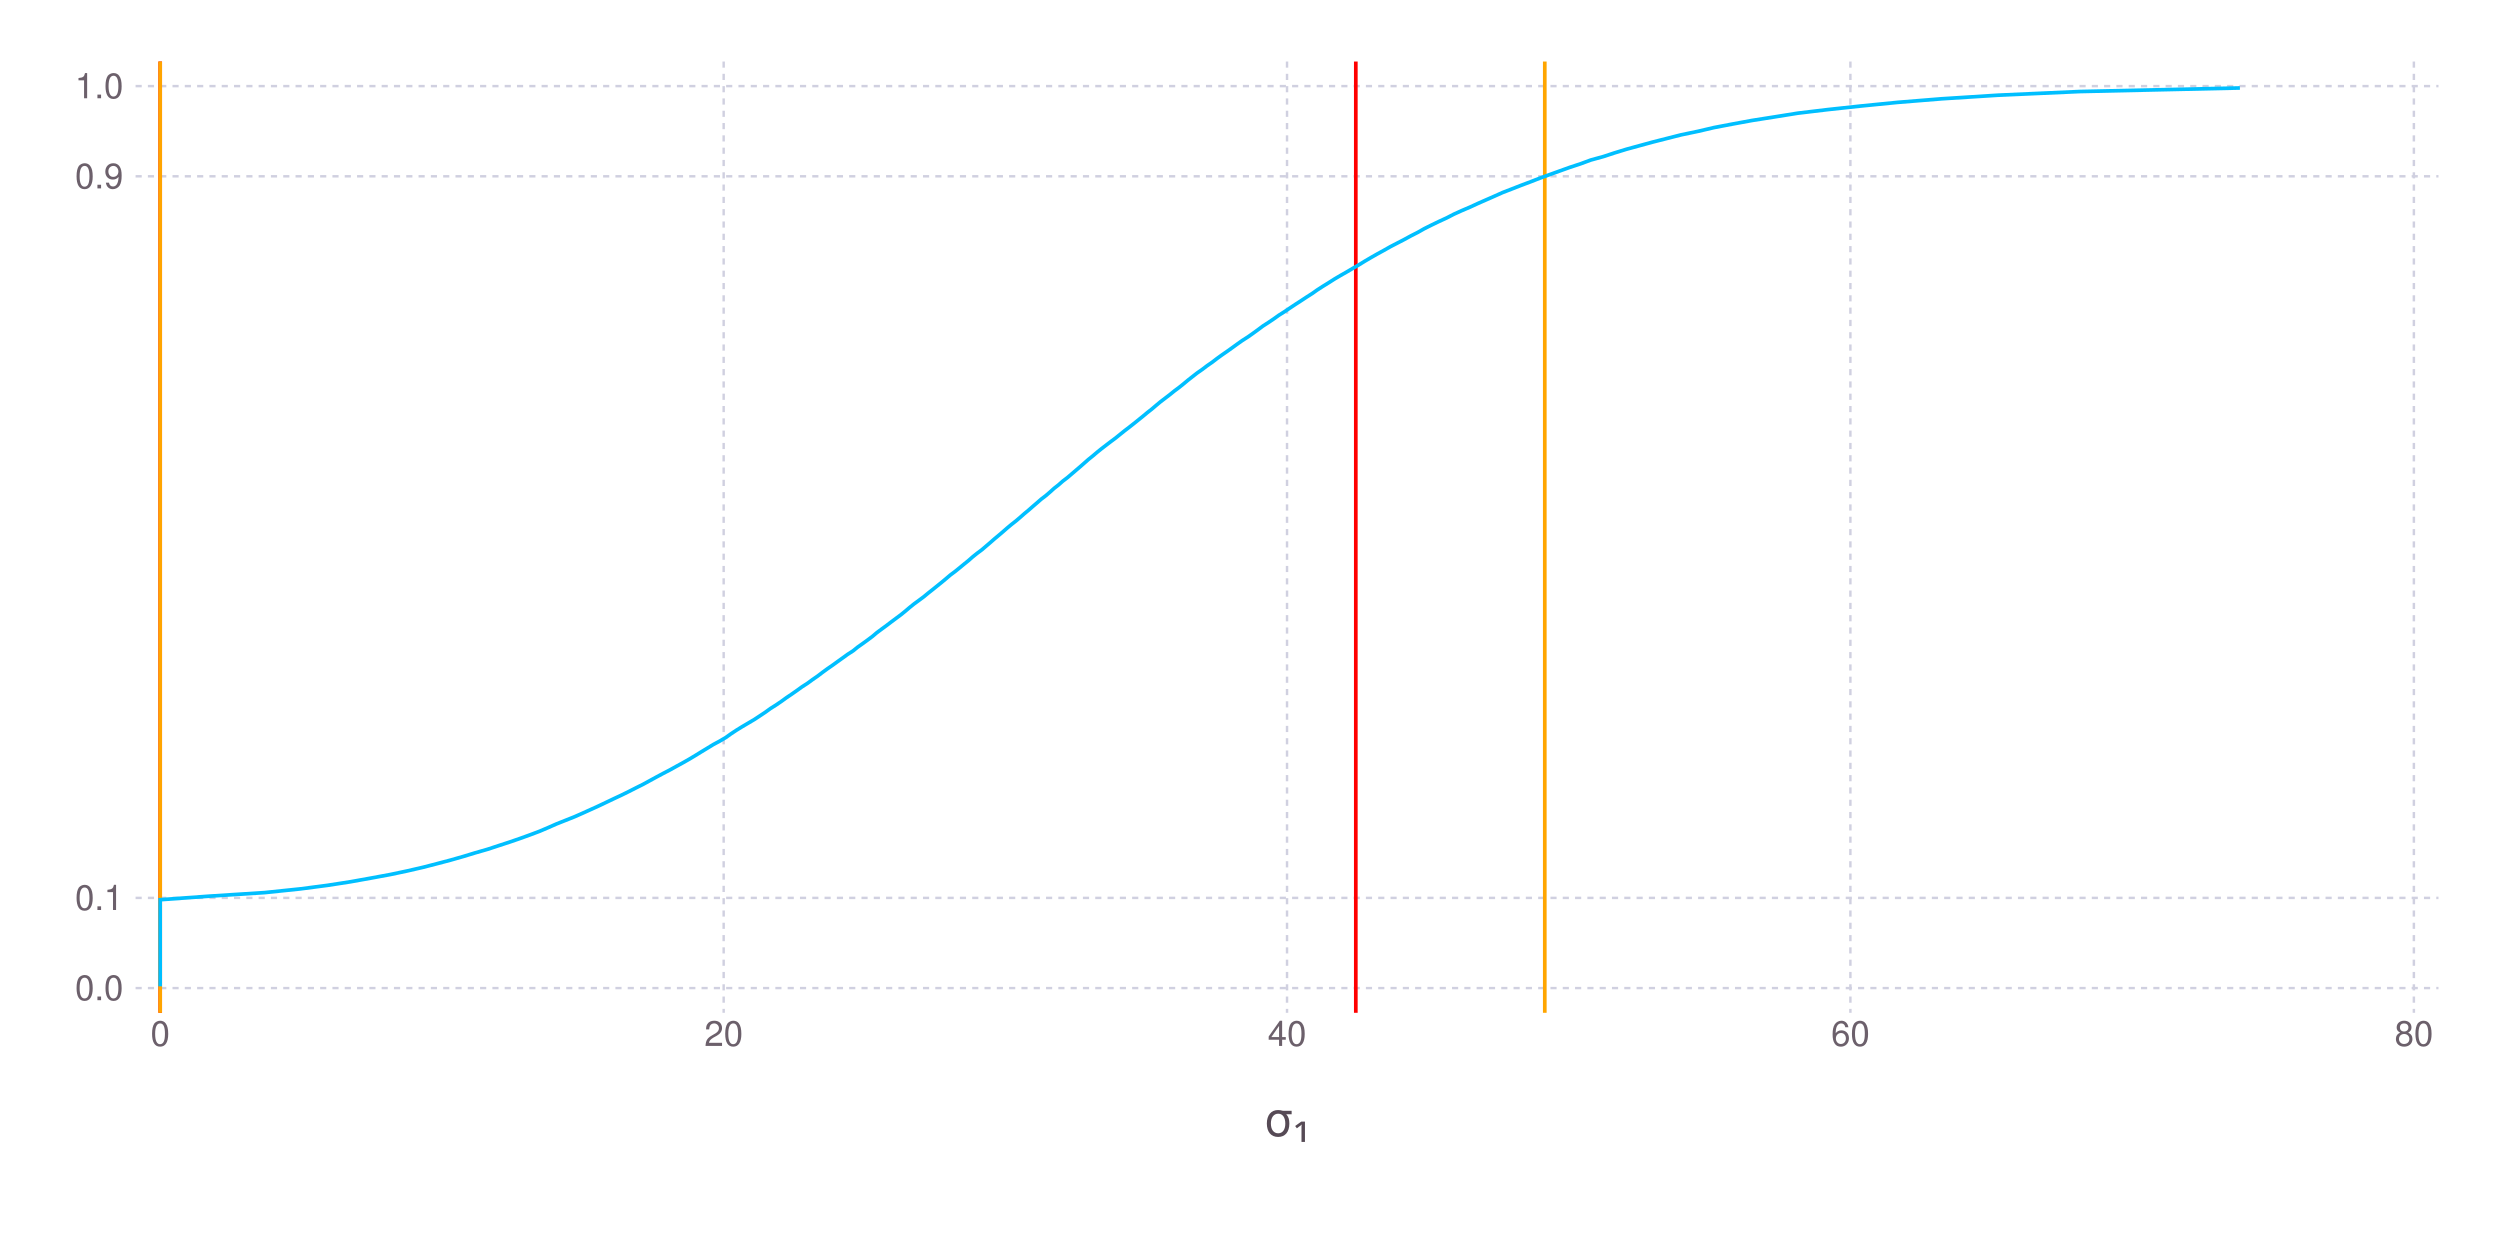
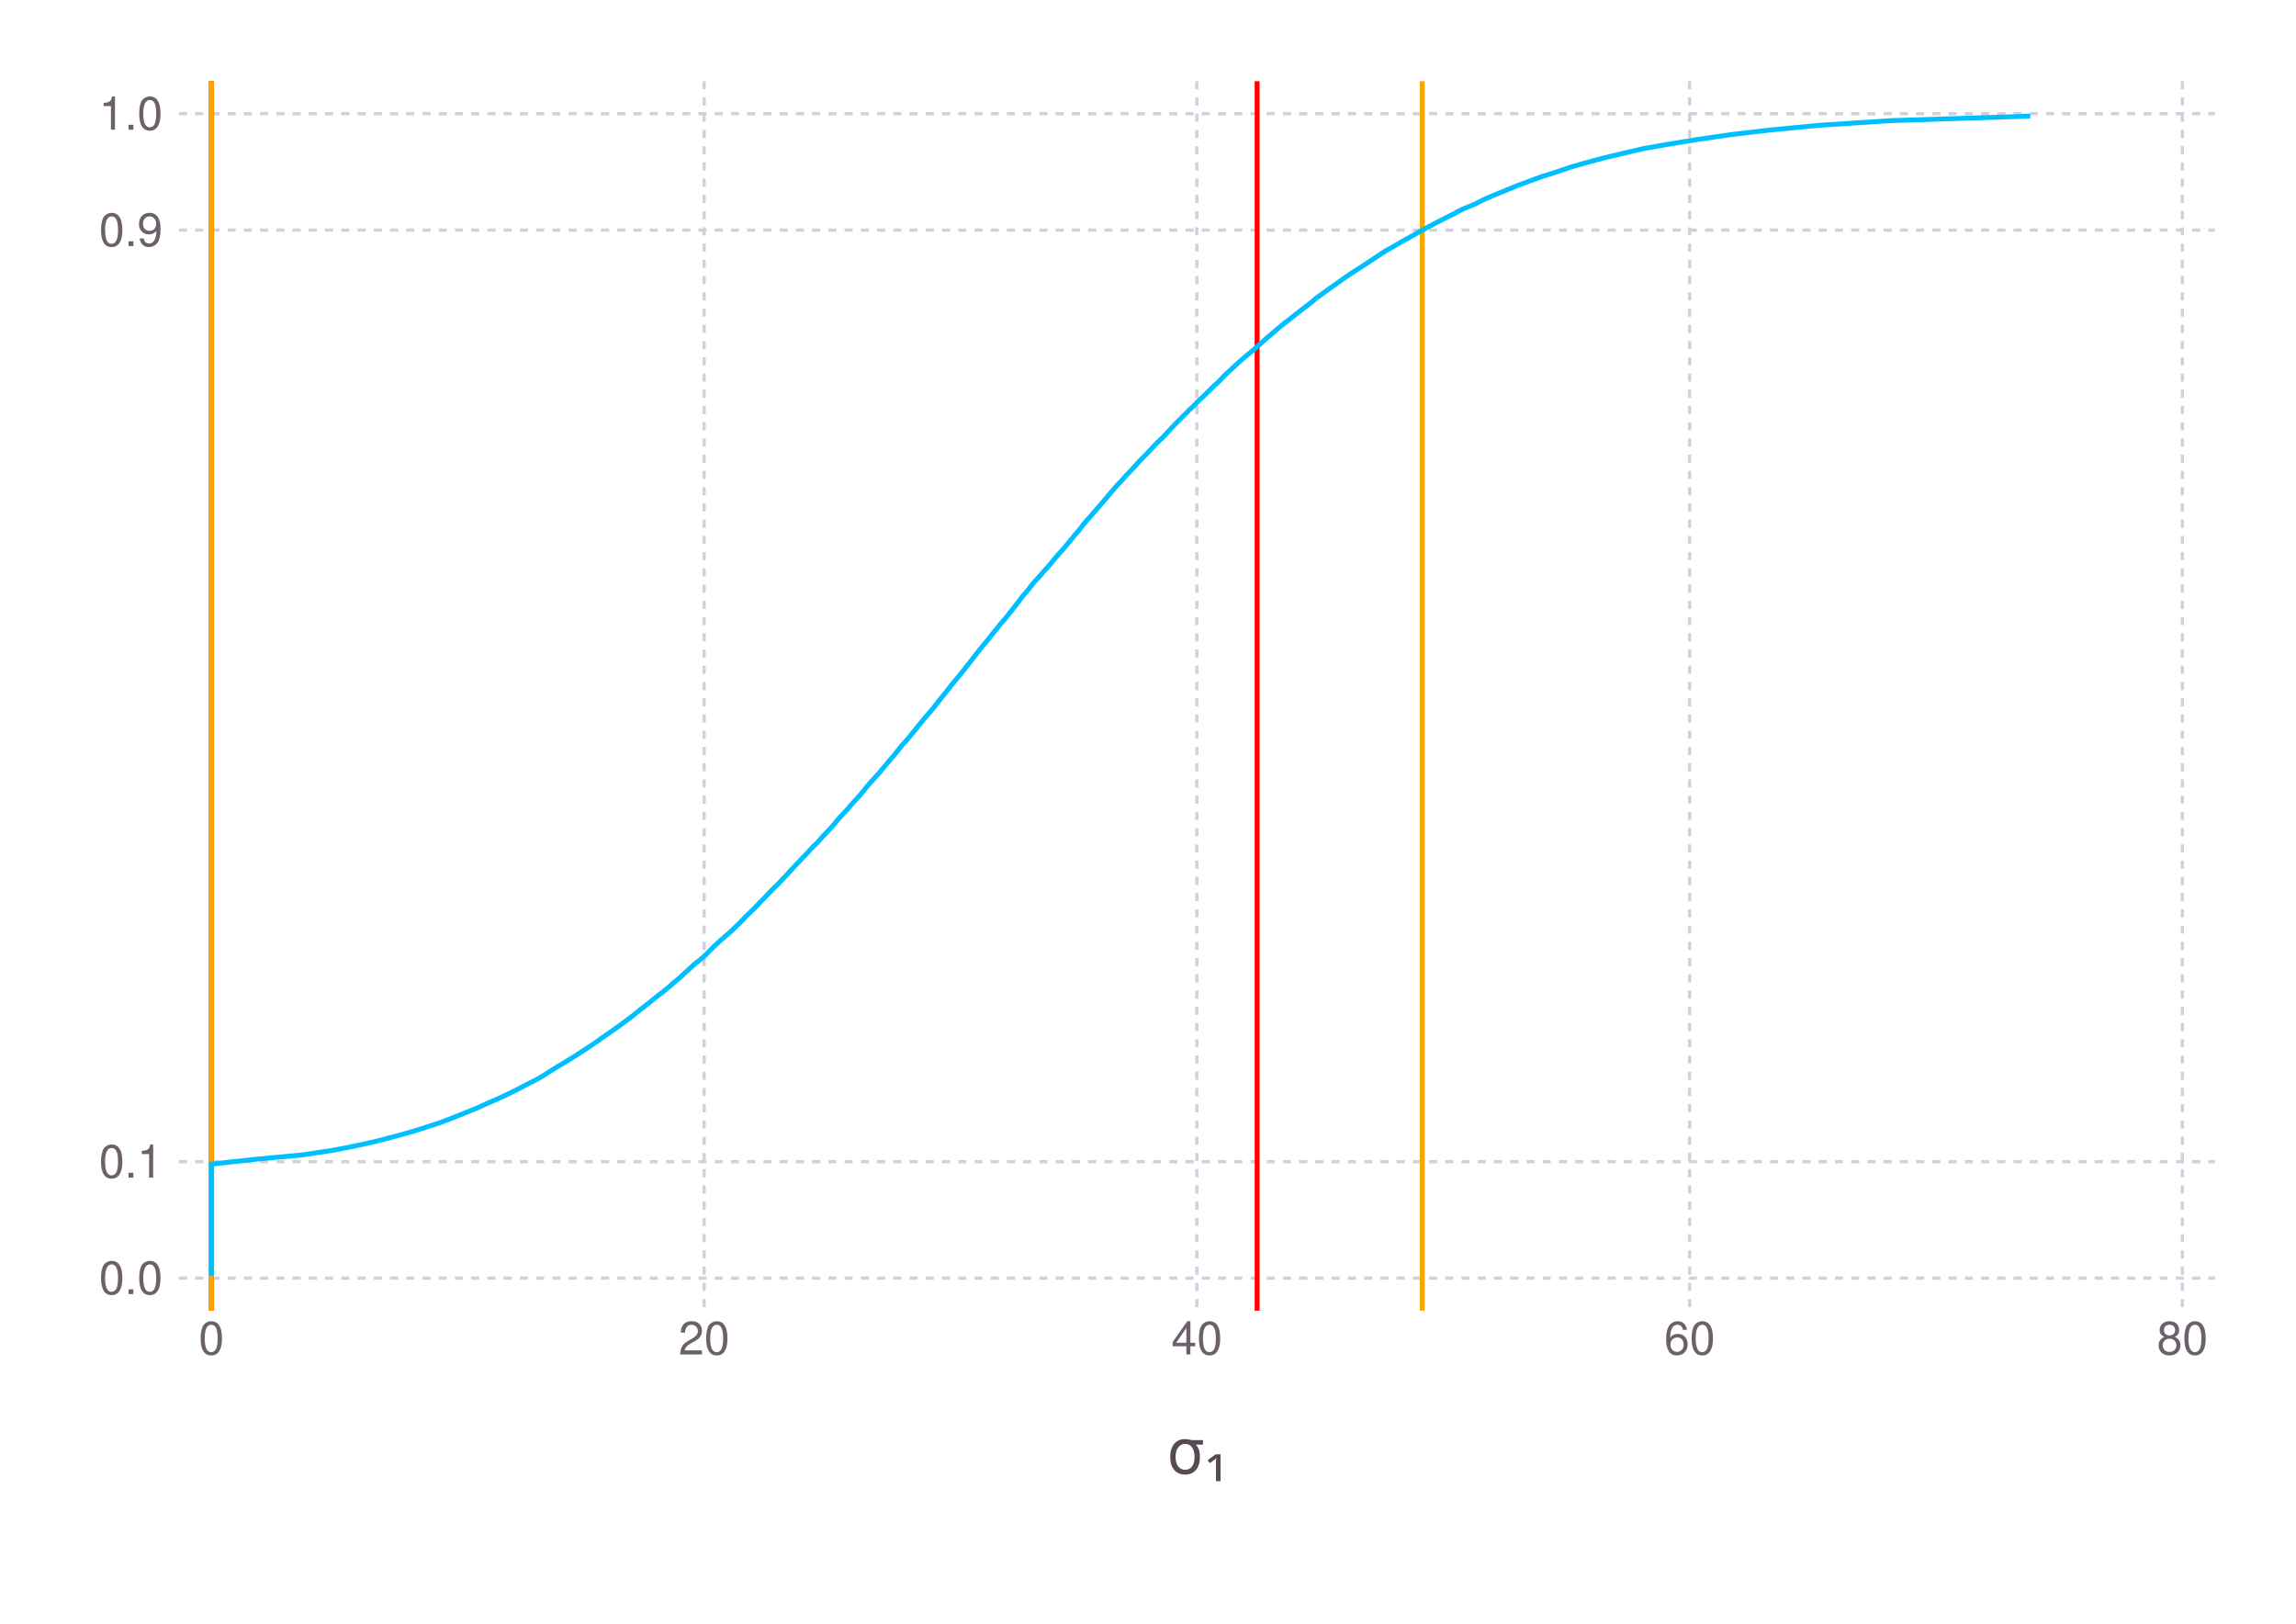
- <svg xmlns="http://www.w3.org/2000/svg" version="1.2" width="203.2mm" height="101.6mm" viewBox="0 0 203.2 101.6" stroke="none" fill="#000000" stroke-width="0.3" font-size="3.88">
-   <g class="plotroot xscalable yscalable" id="img-1a0b75ab-1">
-     <g font-size="3.88" font-family="'PT Sans','Helvetica Neue','Helvetica',sans-serif" fill="#564A55" stroke="#000000" stroke-opacity="0.000" id="img-1a0b75ab-2">
-       <g transform="translate(104.61,89.99)">
+ <svg xmlns="http://www.w3.org/2000/svg" version="1.2" width="141.42mm" height="100mm" viewBox="0 0 141.42 100" stroke="none" fill="#000000" stroke-width="0.3" font-size="3.88">
+   <g class="plotroot xscalable yscalable" id="img-a8089e62-1">
+     <g font-size="3.88" font-family="'PT Sans','Helvetica Neue','Helvetica',sans-serif" fill="#564A55" stroke="#000000" stroke-opacity="0.000" id="img-a8089e62-2">
+       <g transform="translate(73.72,88.39)">
        <g class="primitive">
          <text text-anchor="middle" dy="0.6em">σ₁</text>
        </g>
      </g>
    </g>
-     <g class="guide xlabels" font-size="2.82" font-family="'PT Sans Caption','Helvetica Neue','Helvetica',sans-serif" fill="#6C606B" id="img-1a0b75ab-3">
-       <g transform="translate(13.02,83.32)">
+     <g class="guide xlabels" font-size="2.82" font-family="'PT Sans Caption','Helvetica Neue','Helvetica',sans-serif" fill="#6C606B" id="img-a8089e62-3">
+       <g transform="translate(13.02,81.72)">
        <g class="primitive">
          <text text-anchor="middle" dy="0.6em">0</text>
        </g>
      </g>
-       <g transform="translate(58.82,83.32)">
+       <g transform="translate(43.37,81.72)">
        <g class="primitive">
          <text text-anchor="middle" dy="0.6em">20</text>
        </g>
      </g>
-       <g transform="translate(104.61,83.32)">
+       <g transform="translate(73.72,81.72)">
        <g class="primitive">
          <text text-anchor="middle" dy="0.6em">40</text>
        </g>
      </g>
-       <g transform="translate(150.4,83.32)">
+       <g transform="translate(104.07,81.72)">
        <g class="primitive">
          <text text-anchor="middle" dy="0.6em">60</text>
        </g>
      </g>
-       <g transform="translate(196.2,83.32)">
+       <g transform="translate(134.42,81.72)">
        <g class="primitive">
          <text text-anchor="middle" dy="0.6em">80</text>
        </g>
      </g>
    </g>
-     <g clip-path="url(#img-1a0b75ab-4)">
-       <g id="img-1a0b75ab-5">
-         <g pointer-events="visible" opacity="1" fill="#000000" fill-opacity="0.000" stroke="#000000" stroke-opacity="0.000" class="guide background" id="img-1a0b75ab-6">
-           <g transform="translate(104.61,43.66)">
-             <path d="M-93.59,-38.66 L 93.59 -38.66 93.59 38.66 -93.59 38.66 z" class="primitive" />
+     <g clip-path="url(#img-a8089e62-4)">
+       <g id="img-a8089e62-5">
+         <g pointer-events="visible" opacity="1" fill="#000000" fill-opacity="0.000" stroke="#000000" stroke-opacity="0.000" class="guide background" id="img-a8089e62-6">
+           <g transform="translate(73.72,42.86)">
+             <path d="M-62.7,-37.86 L 62.7 -37.86 62.7 37.86 -62.7 37.86 z" class="primitive" />
          </g>
        </g>
-         <g class="guide xgridlines yfixed" stroke-dasharray="0.5,0.5" stroke-width="0.2" stroke="#D0D0E0" id="img-1a0b75ab-7">
-           <g transform="translate(13.02,43.66)">
-             <path fill="none" d="M0,-38.66 L 0 38.66" class="primitive" />
+         <g class="guide xgridlines yfixed" stroke-dasharray="0.5,0.5" stroke-width="0.2" stroke="#D0D0E0" id="img-a8089e62-7">
+           <g transform="translate(13.02,42.86)">
+             <path fill="none" d="M0,-37.86 L 0 37.86" class="primitive" />
          </g>
-           <g transform="translate(58.82,43.66)">
-             <path fill="none" d="M0,-38.66 L 0 38.66" class="primitive" />
+           <g transform="translate(43.37,42.86)">
+             <path fill="none" d="M0,-37.86 L 0 37.86" class="primitive" />
          </g>
-           <g transform="translate(104.61,43.66)">
-             <path fill="none" d="M0,-38.66 L 0 38.66" class="primitive" />
+           <g transform="translate(73.72,42.86)">
+             <path fill="none" d="M0,-37.86 L 0 37.86" class="primitive" />
          </g>
-           <g transform="translate(150.4,43.66)">
-             <path fill="none" d="M0,-38.66 L 0 38.66" class="primitive" />
+           <g transform="translate(104.07,42.86)">
+             <path fill="none" d="M0,-37.86 L 0 37.86" class="primitive" />
          </g>
-           <g transform="translate(196.2,43.66)">
-             <path fill="none" d="M0,-38.66 L 0 38.66" class="primitive" />
+           <g transform="translate(134.42,42.86)">
+             <path fill="none" d="M0,-37.86 L 0 37.86" class="primitive" />
          </g>
        </g>
-         <g class="guide ygridlines xfixed" stroke-dasharray="0.5,0.5" stroke-width="0.2" stroke="#D0D0E0" id="img-1a0b75ab-8">
-           <g transform="translate(104.61,80.31)">
-             <path fill="none" d="M-93.59,0 L 93.59 0" class="primitive" />
+         <g class="guide ygridlines xfixed" stroke-dasharray="0.5,0.5" stroke-width="0.2" stroke="#D0D0E0" id="img-a8089e62-8">
+           <g transform="translate(73.72,78.71)">
+             <path fill="none" d="M-62.7,0 L 62.7 0" class="primitive" />
          </g>
-           <g transform="translate(104.61,72.98)">
-             <path fill="none" d="M-93.59,0 L 93.59 0" class="primitive" />
+           <g transform="translate(73.72,71.54)">
+             <path fill="none" d="M-62.7,0 L 62.7 0" class="primitive" />
          </g>
-           <g transform="translate(104.61,14.33)">
-             <path fill="none" d="M-93.59,0 L 93.59 0" class="primitive" />
+           <g transform="translate(73.72,14.17)">
+             <path fill="none" d="M-62.7,0 L 62.7 0" class="primitive" />
          </g>
-           <g transform="translate(104.61,7)">
-             <path fill="none" d="M-93.59,0 L 93.59 0" class="primitive" />
+           <g transform="translate(73.72,7)">
+             <path fill="none" d="M-62.7,0 L 62.7 0" class="primitive" />
          </g>
        </g>
-         <g class="plotpanel" id="img-1a0b75ab-9">
-           <g class="yfixed" id="img-1a0b75ab-10">
-             <g stroke-dasharray="none" stroke-width="0.3" stroke="#FF0000" id="img-1a0b75ab-11">
-               <g transform="translate(110.2,43.66)">
-                 <path fill="none" d="M0,-38.66 L 0 38.66" class="primitive" />
+         <g class="plotpanel" id="img-a8089e62-9">
+           <g class="yfixed" id="img-a8089e62-10">
+             <g stroke-dasharray="none" stroke-width="0.3" stroke="#FF0000" id="img-a8089e62-11">
+               <g transform="translate(77.43,42.86)">
+                 <path fill="none" d="M0,-37.86 L 0 37.86" class="primitive" />
              </g>
            </g>
-             <g stroke-dasharray="none" stroke-width="0.3" stroke="#FF0000" id="img-1a0b75ab-12">
-               <g transform="translate(13.02,43.66)">
-                 <path fill="none" d="M0,-38.66 L 0 38.66" class="primitive" />
+             <g stroke-dasharray="none" stroke-width="0.3" stroke="#FF0000" id="img-a8089e62-12">
+               <g transform="translate(13.02,42.86)">
+                 <path fill="none" d="M0,-37.86 L 0 37.86" class="primitive" />
              </g>
            </g>
          </g>
-           <g class="yfixed" id="img-1a0b75ab-13">
-             <g stroke-dasharray="none" stroke-width="0.3" stroke="#FFA500" id="img-1a0b75ab-14">
-               <g transform="translate(125.56,43.66)">
-                 <path fill="none" d="M0,-38.66 L 0 38.66" class="primitive" />
+           <g class="yfixed" id="img-a8089e62-13">
+             <g stroke-dasharray="none" stroke-width="0.3" stroke="#FFA500" id="img-a8089e62-14">
+               <g transform="translate(87.6,42.86)">
+                 <path fill="none" d="M0,-37.86 L 0 37.86" class="primitive" />
              </g>
            </g>
-             <g stroke-dasharray="none" stroke-width="0.3" stroke="#FFA500" id="img-1a0b75ab-15">
-               <g transform="translate(13.02,43.66)">
-                 <path fill="none" d="M0,-38.66 L 0 38.66" class="primitive" />
+             <g stroke-dasharray="none" stroke-width="0.3" stroke="#FFA500" id="img-a8089e62-15">
+               <g transform="translate(13.02,42.86)">
+                 <path fill="none" d="M0,-37.86 L 0 37.86" class="primitive" />
              </g>
            </g>
          </g>
-           <g stroke-width="0.3" fill="#000000" fill-opacity="0.000" class="geometry" id="img-1a0b75ab-16">
-             <g stroke-dasharray="none" stroke="#00BFFF" id="img-1a0b75ab-17">
-               <g transform="translate(79.2,43.66)">
-                 <path fill="none" d="M-66.18,36.51 L -66.18 36.22 -66.18 35.92 -66.18 35.63 -66.18 35.34 -66.18 35.04 -66.18 34.75 -66.18 34.46 -66.18 34.16 -66.18 33.87 -66.18 33.58 -66.18 33.29 -66.18 32.99 -66.18 32.7 -66.18 32.41 -66.18 32.11 -66.18 31.82 -66.18 31.53 -66.18 31.23 -66.18 30.94 -66.18 30.65 -66.18 30.35 -66.18 30.06 -66.18 29.77 -66.18 29.47 -62.19 29.18 -57.68 28.89 -54.8 28.59 -52.58 28.3 -50.71 28.01 -49.04 27.71 -47.47 27.42 -46.1 27.13 -44.8 26.83 -43.68 26.54 -42.58 26.25 -41.53 25.95 -40.58 25.66 -39.57 25.37 -38.66 25.07 -37.77 24.78 -36.93 24.49 -36.1 24.19 -35.33 23.9 -34.65 23.61 -33.97 23.31 -33.24 23.02 -32.51 22.73 -31.83 22.43 -31.19 22.14 -30.55 21.85 -29.92 21.55 -29.31 21.26 -28.69 20.97 -28.08 20.67 -27.51 20.38 -26.93 20.09 -26.4 19.8 -25.85 19.5 -25.31 19.21 -24.75 18.92 -24.21 18.62 -23.68 18.33 -23.17 18.04 -22.67 17.74 -22.2 17.45 -21.72 17.16 -21.23 16.86 -20.69 16.57 -20.2 16.28 -19.78 15.98 -19.34 15.69 -18.87 15.4 -18.36 15.1 -17.87 14.81 -17.43 14.52 -16.98 14.22 -16.58 13.93 -16.12 13.64 -15.68 13.34 -15.28 13.05 -14.85 12.76 -14.42 12.46 -14.02 12.17 -13.57 11.88 -13.16 11.58 -12.74 11.29 -12.36 11 -11.95 10.7 -11.53 10.41 -11.13 10.12 -10.71 9.82 -10.31 9.53 -9.86 9.24 -9.49 8.94 -9.08 8.65 -8.68 8.36 -8.28 8.06 -7.94 7.77 -7.55 7.48 -7.14 7.18 -6.76 6.89 -6.37 6.6 -5.98 6.31 -5.61 6.01 -5.27 5.72 -4.91 5.43 -4.5 5.13 -4.11 4.84 -3.76 4.55 -3.38 4.25 -3.02 3.96 -2.66 3.67 -2.3 3.37 -1.96 3.08 -1.57 2.79 -1.2 2.49 -0.85 2.2 -0.49 1.91 -0.15 1.61 0.21 1.32 0.6 1.03 0.95 0.73 1.29 0.44 1.62 0.15 1.98 -0.15 2.32 -0.44 2.65 -0.73 3.01 -1.03 3.38 -1.32 3.72 -1.61 4.06 -1.91 4.41 -2.2 4.74 -2.49 5.09 -2.79 5.42 -3.08 5.8 -3.37 6.15 -3.67 6.47 -3.96 6.84 -4.25 7.18 -4.55 7.56 -4.84 7.9 -5.13 8.25 -5.43 8.59 -5.72 8.92 -6.01 9.26 -6.31 9.62 -6.6 9.96 -6.89 10.32 -7.18 10.71 -7.48 11.09 -7.77 11.48 -8.06 11.85 -8.36 12.21 -8.65 12.59 -8.94 12.97 -9.24 13.33 -9.53 13.69 -9.82 14.05 -10.12 14.42 -10.41 14.76 -10.7 15.12 -11 15.5 -11.29 15.88 -11.58 16.25 -11.88 16.64 -12.17 17 -12.46 17.36 -12.76 17.73 -13.05 18.1 -13.34 18.53 -13.64 18.91 -13.93 19.33 -14.22 19.72 -14.52 20.12 -14.81 20.54 -15.1 20.96 -15.4 21.36 -15.69 21.77 -15.98 22.24 -16.28 22.65 -16.57 23.05 -16.86 23.45 -17.16 23.9 -17.45 24.33 -17.74 24.75 -18.04 25.21 -18.33 25.64 -18.62 26.09 -18.92 26.54 -19.21 26.98 -19.5 27.45 -19.8 27.86 -20.09 28.31 -20.38 28.78 -20.67 29.25 -20.97 29.74 -21.26 30.25 -21.55 30.76 -21.85 31.26 -22.14 31.73 -22.43 32.24 -22.73 32.75 -23.02 33.28 -23.31 33.81 -23.61 34.37 -23.9 34.93 -24.19 35.48 -24.49 36.05 -24.78 36.56 -25.07 37.16 -25.37 37.76 -25.66 38.39 -25.95 38.97 -26.25 39.61 -26.54 40.29 -26.83 40.94 -27.13 41.6 -27.42 42.26 -27.71 42.93 -28.01 43.68 -28.3 44.42 -28.59 45.22 -28.89 45.96 -29.18 46.76 -29.47 47.59 -29.77 48.4 -30.06 49.28 -30.35 50.09 -30.65 51.14 -30.94 52.02 -31.23 53 -31.53 54.06 -31.82 55.12 -32.11 56.3 -32.41 57.44 -32.7 58.83 -32.99 60.11 -33.29 61.63 -33.58 63.21 -33.87 65.05 -34.16 66.92 -34.46 69.34 -34.75 72.02 -35.04 75.04 -35.34 78.62 -35.63 83.17 -35.92 89.84 -36.22 102.86 -36.51" class="primitive" />
+           <g stroke-width="0.3" fill="#000000" fill-opacity="0.000" class="geometry" id="img-a8089e62-16">
+             <g class="color_LCHab{Float32}(70.0f0,60.0f0,240.0f0)" stroke-dasharray="none" stroke="#00BFFF" id="img-a8089e62-17">
+               <g transform="translate(56.88,42.86)">
+                 <path fill="none" d="M-43.86,35.71 L -43.86 35.43 -43.86 35.14 -43.86 34.85 -43.86 34.57 -43.86 34.28 -43.86 33.99 -43.86 33.71 -43.86 33.42 -43.86 33.13 -43.86 32.85 -43.86 32.56 -43.86 32.27 -43.86 31.98 -43.86 31.7 -43.86 31.41 -43.86 31.12 -43.86 30.84 -43.86 30.55 -43.86 30.26 -43.86 29.98 -43.86 29.69 -43.86 29.4 -43.86 29.12 -43.86 28.83 -41.22 28.54 -38.23 28.26 -36.32 27.97 -34.85 27.68 -33.61 27.4 -32.5 27.11 -31.46 26.82 -30.55 26.53 -29.69 26.25 -28.95 25.96 -28.22 25.67 -27.53 25.39 -26.89 25.1 -26.22 24.81 -25.62 24.53 -25.03 24.24 -24.48 23.95 -23.92 23.67 -23.41 23.38 -22.96 23.09 -22.51 22.81 -22.03 22.52 -21.55 22.23 -21.1 21.94 -20.67 21.66 -20.24 21.37 -19.83 21.08 -19.43 20.8 -19.01 20.51 -18.61 20.22 -18.23 19.94 -17.85 19.65 -17.5 19.36 -17.13 19.08 -16.77 18.79 -16.41 18.5 -16.04 18.22 -15.69 17.93 -15.36 17.64 -15.02 17.36 -14.71 17.07 -14.39 16.78 -14.07 16.49 -13.71 16.21 -13.39 15.92 -13.11 15.63 -12.82 15.35 -12.51 15.06 -12.17 14.77 -11.85 14.49 -11.55 14.2 -11.25 13.91 -10.99 13.63 -10.69 13.34 -10.39 13.05 -10.13 12.77 -9.84 12.48 -9.56 12.19 -9.29 11.9 -8.99 11.62 -8.72 11.33 -8.44 11.04 -8.19 10.76 -7.92 10.47 -7.64 10.18 -7.38 9.9 -7.1 9.61 -6.84 9.32 -6.54 9.04 -6.29 8.75 -6.02 8.46 -5.75 8.18 -5.49 7.89 -5.26 7.6 -5 7.31 -4.73 7.03 -4.48 6.74 -4.22 6.45 -3.96 6.17 -3.72 5.88 -3.49 5.59 -3.25 5.31 -2.98 5.02 -2.72 4.73 -2.49 4.45 -2.24 4.16 -2 3.87 -1.76 3.59 -1.53 3.3 -1.3 3.01 -1.04 2.73 -0.8 2.44 -0.56 2.15 -0.33 1.86 -0.1 1.58 0.14 1.29 0.39 1 0.63 0.72 0.85 0.43 1.08 0.14 1.31 -0.14 1.54 -0.43 1.76 -0.72 2 -1 2.24 -1.29 2.47 -1.58 2.69 -1.86 2.92 -2.15 3.14 -2.44 3.37 -2.73 3.59 -3.01 3.84 -3.3 4.07 -3.59 4.29 -3.87 4.53 -4.16 4.76 -4.45 5.01 -4.73 5.24 -5.02 5.47 -5.31 5.69 -5.59 5.91 -5.88 6.13 -6.17 6.38 -6.45 6.6 -6.74 6.84 -7.03 7.1 -7.31 7.35 -7.6 7.61 -7.89 7.86 -8.18 8.09 -8.46 8.34 -8.75 8.6 -9.04 8.84 -9.32 9.08 -9.61 9.31 -9.9 9.56 -10.18 9.78 -10.47 10.02 -10.76 10.27 -11.04 10.52 -11.33 10.77 -11.62 11.02 -11.9 11.26 -12.19 11.5 -12.48 11.75 -12.77 12 -13.05 12.28 -13.34 12.53 -13.63 12.81 -13.91 13.07 -14.2 13.33 -14.49 13.61 -14.77 13.89 -15.06 14.16 -15.35 14.43 -15.63 14.74 -15.92 15.01 -16.21 15.27 -16.49 15.54 -16.78 15.84 -17.07 16.12 -17.36 16.4 -17.64 16.71 -17.93 16.99 -18.22 17.29 -18.5 17.59 -18.79 17.88 -19.08 18.19 -19.36 18.46 -19.65 18.76 -19.94 19.07 -20.22 19.38 -20.51 19.71 -20.8 20.05 -21.08 20.39 -21.37 20.72 -21.66 21.03 -21.94 21.37 -22.23 21.71 -22.52 22.05 -22.81 22.41 -23.09 22.78 -23.38 23.15 -23.67 23.51 -23.95 23.89 -24.24 24.23 -24.53 24.63 -24.81 25.02 -25.1 25.44 -25.39 25.83 -25.67 26.25 -25.96 26.7 -26.25 27.13 -26.53 27.57 -26.82 28.01 -27.11 28.45 -27.4 28.95 -27.68 29.44 -27.97 29.97 -28.26 30.46 -28.54 30.99 -28.83 31.54 -29.12 32.08 -29.4 32.66 -29.69 33.2 -29.98 33.9 -30.26 34.47 -30.55 35.13 -30.84 35.83 -31.12 36.53 -31.41 37.31 -31.7 38.07 -31.98 38.99 -32.27 39.84 -32.56 40.84 -32.85 41.89 -33.13 43.11 -33.42 44.35 -33.71 45.95 -33.99 47.73 -34.28 49.73 -34.57 52.11 -34.85 55.12 -35.14 59.54 -35.43 68.17 -35.71" class="primitive" />
              </g>
            </g>
          </g>
        </g>
      </g>
    </g>
-     <g class="guide ylabels" font-size="2.82" font-family="'PT Sans Caption','Helvetica Neue','Helvetica',sans-serif" fill="#6C606B" id="img-1a0b75ab-18">
-       <g transform="translate(10.02,80.31)">
+     <g class="guide ylabels" font-size="2.82" font-family="'PT Sans Caption','Helvetica Neue','Helvetica',sans-serif" fill="#6C606B" id="img-a8089e62-18">
+       <g transform="translate(10.02,78.71)">
        <g class="primitive">
          <text text-anchor="end" dy="0.35em">0.0</text>
        </g>
      </g>
-       <g transform="translate(10.02,72.98)">
+       <g transform="translate(10.02,71.54)">
        <g class="primitive">
          <text text-anchor="end" dy="0.35em">0.1</text>
        </g>
      </g>
-       <g transform="translate(10.02,14.33)">
+       <g transform="translate(10.02,14.17)">
        <g class="primitive">
          <text text-anchor="end" dy="0.35em">0.9</text>
        </g>
      </g>
      <g transform="translate(10.02,7)">
        <g class="primitive">
          <text text-anchor="end" dy="0.35em">1.0</text>
        </g>
      </g>
    </g>
  </g>
  <defs>
-     <clipPath id="img-1a0b75ab-4">
-       <path d="M11.02,5 L 198.2 5 198.2 82.32 11.02 82.32" />
+     <clipPath id="img-a8089e62-4">
+       <path d="M11.02,5 L 136.42 5 136.42 80.72 11.02 80.72" />
    </clipPath>
  </defs>
</svg>
